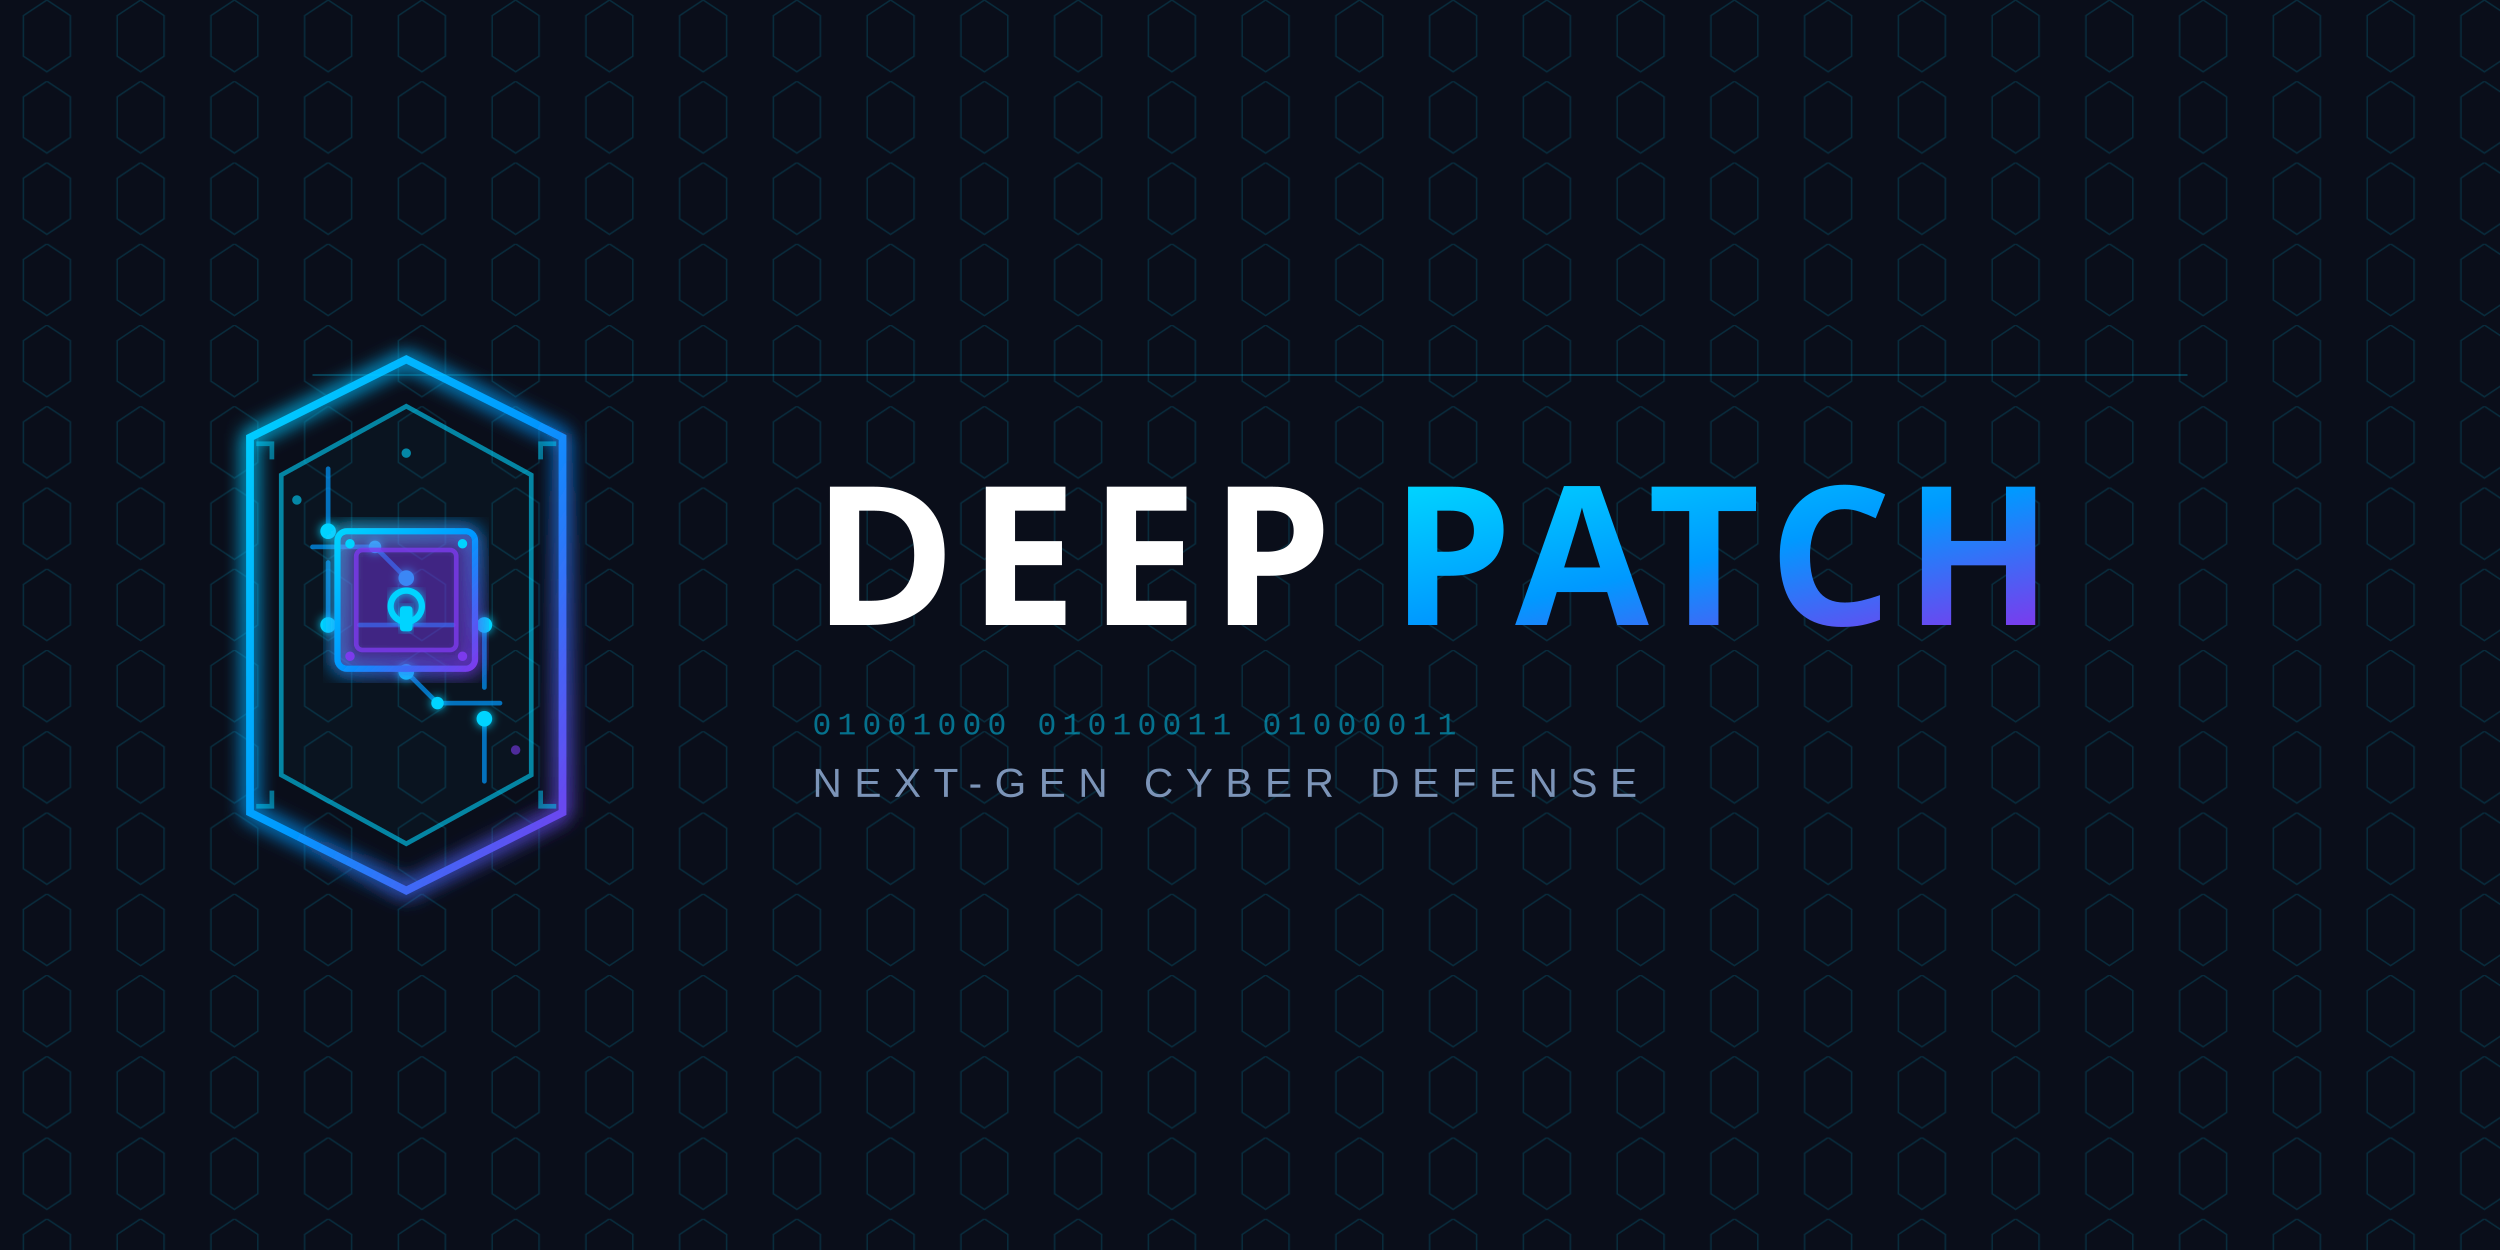
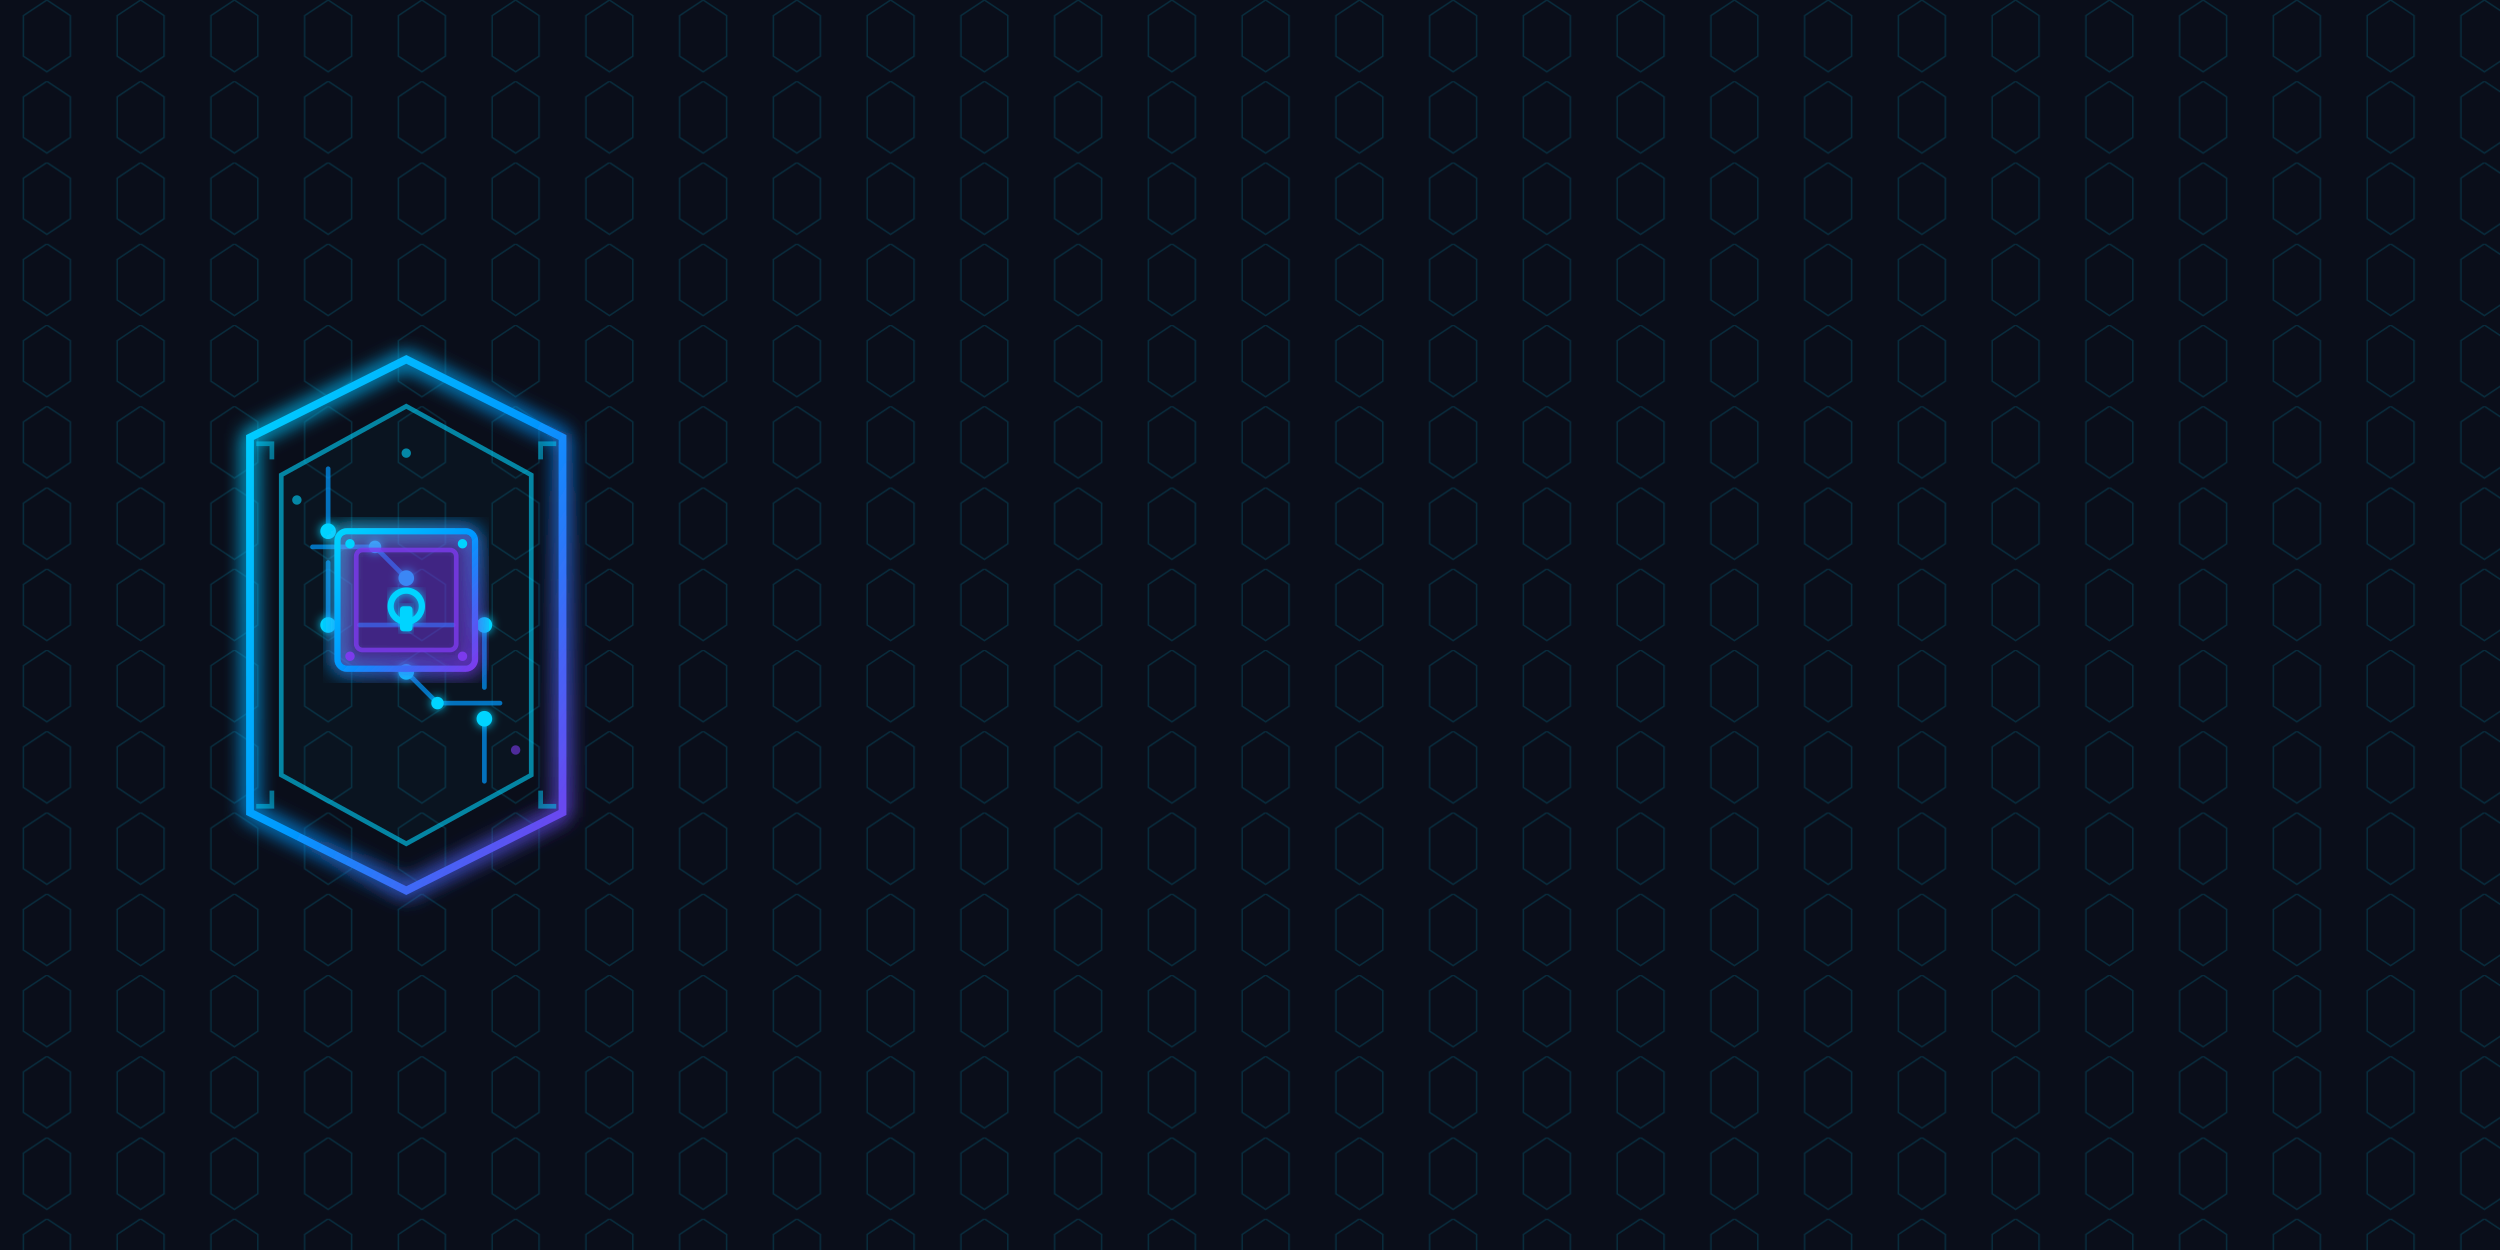
<svg xmlns="http://www.w3.org/2000/svg" viewBox="0 0 800 400">
  <defs>
    <linearGradient id="techGradient" x1="0%" y1="0%" x2="100%" y2="100%">
      <stop offset="0%" style="stop-color:#00D4FF;stop-opacity:1" />
      <stop offset="50%" style="stop-color:#0099FF;stop-opacity:1" />
      <stop offset="100%" style="stop-color:#7C3AED;stop-opacity:1" />
    </linearGradient>
    <linearGradient id="glowGradient" x1="0%" y1="0%" x2="0%" y2="100%">
      <stop offset="0%" style="stop-color:#00D4FF;stop-opacity:0.8" />
      <stop offset="100%" style="stop-color:#7C3AED;stop-opacity:0.8" />
    </linearGradient>
    <filter id="neonGlow">
      <feGaussianBlur stdDeviation="3" result="coloredBlur" />
      <feMerge>
        <feMergeNode in="coloredBlur" />
        <feMergeNode in="coloredBlur" />
        <feMergeNode in="SourceGraphic" />
      </feMerge>
    </filter>
    <filter id="softGlow">
      <feGaussianBlur stdDeviation="1.5" result="blur" />
      <feMerge>
        <feMergeNode in="blur" />
        <feMergeNode in="SourceGraphic" />
      </feMerge>
    </filter>
  </defs>
  <rect width="800" height="400" fill="#0A0E1A" />
  <g opacity="0.15">
    <pattern id="hexGrid" width="30" height="26" patternUnits="userSpaceOnUse">
      <path d="M 15,0 L 22.5,5 L 22.5,18 L 15,23 L 7.5,18 L 7.5,5 Z" fill="none" stroke="#00D4FF" stroke-width="0.5" />
    </pattern>
    <rect width="800" height="400" fill="url(#hexGrid)" />
  </g>
  <g transform="translate(130, 200)">
    <path d="M 0,-85 L 50,-60 L 50,60 L 0,85 L -50,60 L -50,-60 Z" fill="none" stroke="url(#techGradient)" stroke-width="2.5" filter="url(#neonGlow)" />
    <path d="M 0,-70 L 40,-48 L 40,48 L 0,70 L -40,48 L -40,-48 Z" fill="rgba(0, 212, 255, 0.05)" stroke="#00D4FF" stroke-width="1.5" opacity="0.6" />
    <g stroke="#0099FF" stroke-width="1.5" fill="none" opacity="0.7">
      <line x1="-25" y1="-50" x2="-25" y2="-30" stroke-linecap="round" />
      <line x1="-25" y1="-20" x2="-25" y2="0" stroke-linecap="round" />
      <line x1="25" y1="50" x2="25" y2="30" stroke-linecap="round" />
      <line x1="25" y1="20" x2="25" y2="0" stroke-linecap="round" />
      <line x1="-30" y1="-25" x2="-10" y2="-25" stroke-linecap="round" />
      <line x1="10" y1="25" x2="30" y2="25" stroke-linecap="round" />
      <line x1="-15" y1="0" x2="15" y2="0" stroke-linecap="round" />
      <line x1="-10" y1="-25" x2="0" y2="-15" stroke-linecap="round" />
      <line x1="10" y1="25" x2="0" y2="15" stroke-linecap="round" />
    </g>
    <g fill="#00D4FF" filter="url(#softGlow)">
      <circle cx="-25" cy="-30" r="2.5" />
      <circle cx="-25" cy="0" r="2.5" />
      <circle cx="25" cy="30" r="2.5" />
      <circle cx="25" cy="0" r="2.5" />
      <circle cx="0" cy="-15" r="2.5" />
      <circle cx="0" cy="15" r="2.5" />
      <circle cx="-10" cy="-25" r="2" />
      <circle cx="10" cy="25" r="2" />
    </g>
    <g transform="translate(0, -8)">
      <rect x="-22" y="-22" width="44" height="44" rx="3" fill="rgba(124, 58, 237, 0.2)" stroke="url(#techGradient)" stroke-width="2" filter="url(#neonGlow)" />
      <rect x="-16" y="-16" width="32" height="32" rx="2" fill="none" stroke="#7C3AED" stroke-width="1.5" opacity="0.8" />
      <circle cx="0" cy="2" r="5" fill="none" stroke="#00D4FF" stroke-width="2" filter="url(#softGlow)" />
      <rect x="-2" y="2" width="4" height="8" rx="1" fill="#00D4FF" filter="url(#softGlow)" />
      <circle cx="-18" cy="-18" r="1.5" fill="#00D4FF" />
      <circle cx="18" cy="-18" r="1.5" fill="#00D4FF" />
      <circle cx="-18" cy="18" r="1.5" fill="#7C3AED" />
      <circle cx="18" cy="18" r="1.5" fill="#7C3AED" />
    </g>
    <g opacity="0.6">
      <circle cx="-35" cy="-40" r="1.5" fill="#00D4FF">
        <animate attributeName="opacity" values="0.3;1;0.3" dur="2s" repeatCount="indefinite" />
      </circle>
      <circle cx="35" cy="40" r="1.5" fill="#7C3AED">
        <animate attributeName="opacity" values="1;0.3;1" dur="2s" repeatCount="indefinite" />
      </circle>
      <circle cx="0" cy="-55" r="1.5" fill="#00D4FF">
        <animate attributeName="opacity" values="0.5;1;0.5" dur="1.5s" repeatCount="indefinite" />
      </circle>
    </g>
    <g stroke="#00D4FF" stroke-width="1.5" fill="none" opacity="0.5">
      <path d="M -48,-58 L -43,-58 L -43,-53" />
      <path d="M 48,-58 L 43,-58 L 43,-53" />
      <path d="M -48,58 L -43,58 L -43,53" />
      <path d="M 48,58 L 43,58 L 43,53" />
    </g>
  </g>
-   <g transform="translate(260, 200)">
-     <text x="0" y="0" font-family="'Rajdhani', 'Orbitron', 'Arial Black', sans-serif" font-size="62" font-weight="700" fill="#FFFFFF" letter-spacing="4">DEEP</text>
-     <text x="0" y="0" font-family="'Rajdhani', 'Orbitron', 'Arial Black', sans-serif" font-size="62" font-weight="700" letter-spacing="4">
-       <tspan x="185" dy="0" fill="url(#techGradient)" filter="url(#softGlow)">PATCH</tspan>
-     </text>
-     <line x1="0" y1="15" x2="430" y2="15" stroke="url(#techGradient)" stroke-width="1.5" opacity="0.4" />
-     <text x="0" y="35" font-family="'Courier New', monospace" font-size="10" font-weight="400" fill="#00D4FF" opacity="0.5" letter-spacing="2">01001000 01010011 01000011</text>
-     <text x="0" y="55" font-family="'Rajdhani', 'Arial', sans-serif" font-size="13" font-weight="500" fill="#7C94B8" letter-spacing="4">NEXT-GEN CYBER DEFENSE</text>
-   </g>
-   <line x1="100" y1="120" x2="700" y2="120" stroke="#00D4FF" stroke-width="0.5" opacity="0.3">
-     <animate attributeName="y1" values="120;280;120" dur="4s" repeatCount="indefinite" />
-     <animate attributeName="y2" values="120;280;120" dur="4s" repeatCount="indefinite" />
-     <animate attributeName="opacity" values="0;0.3;0" dur="4s" repeatCount="indefinite" />
-   </line>
</svg>
